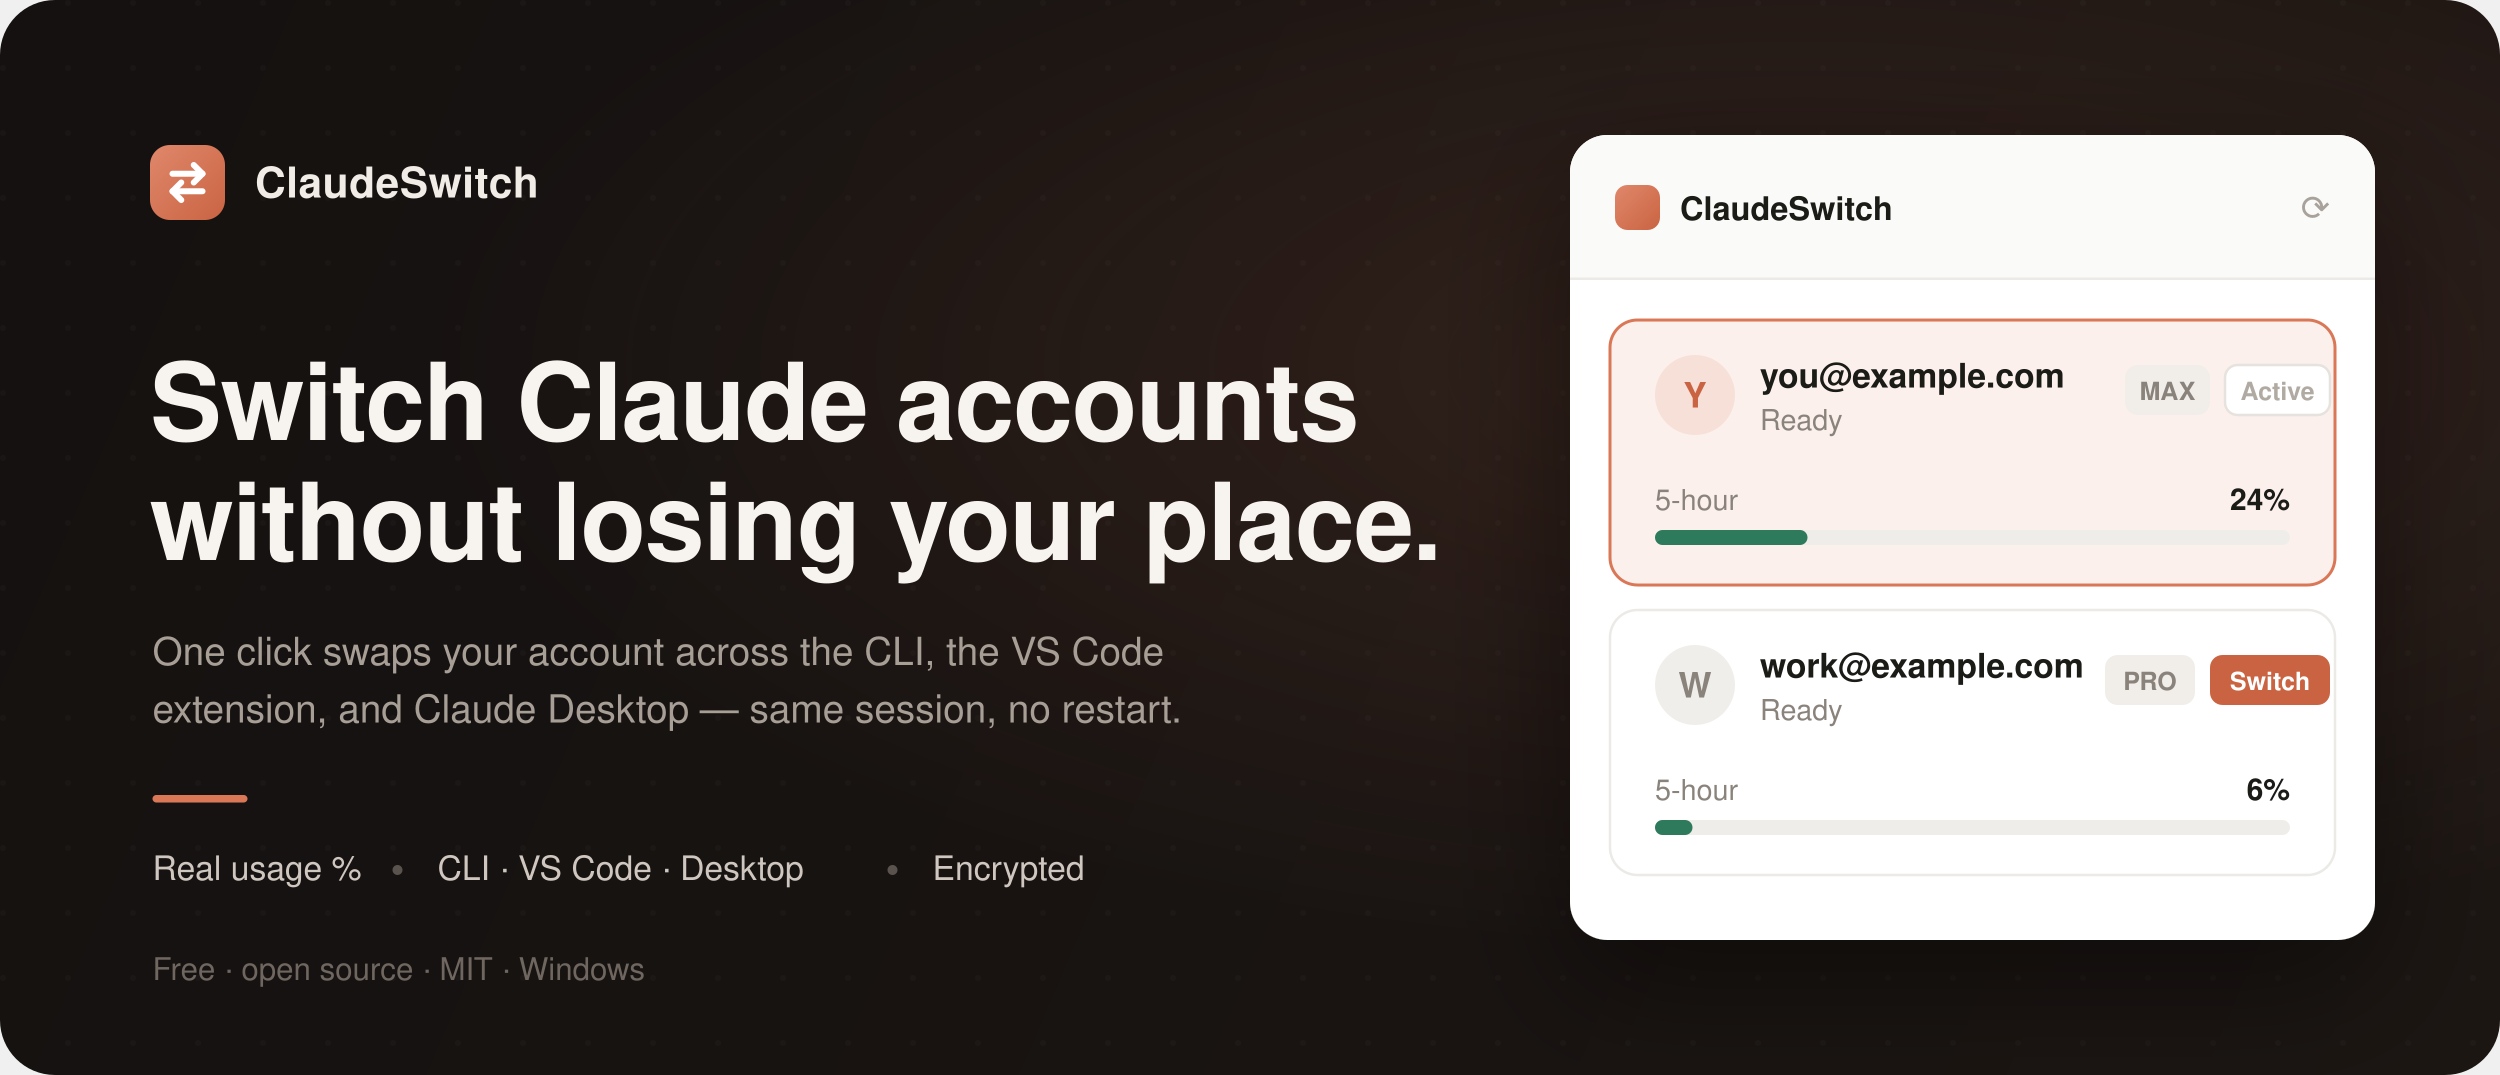
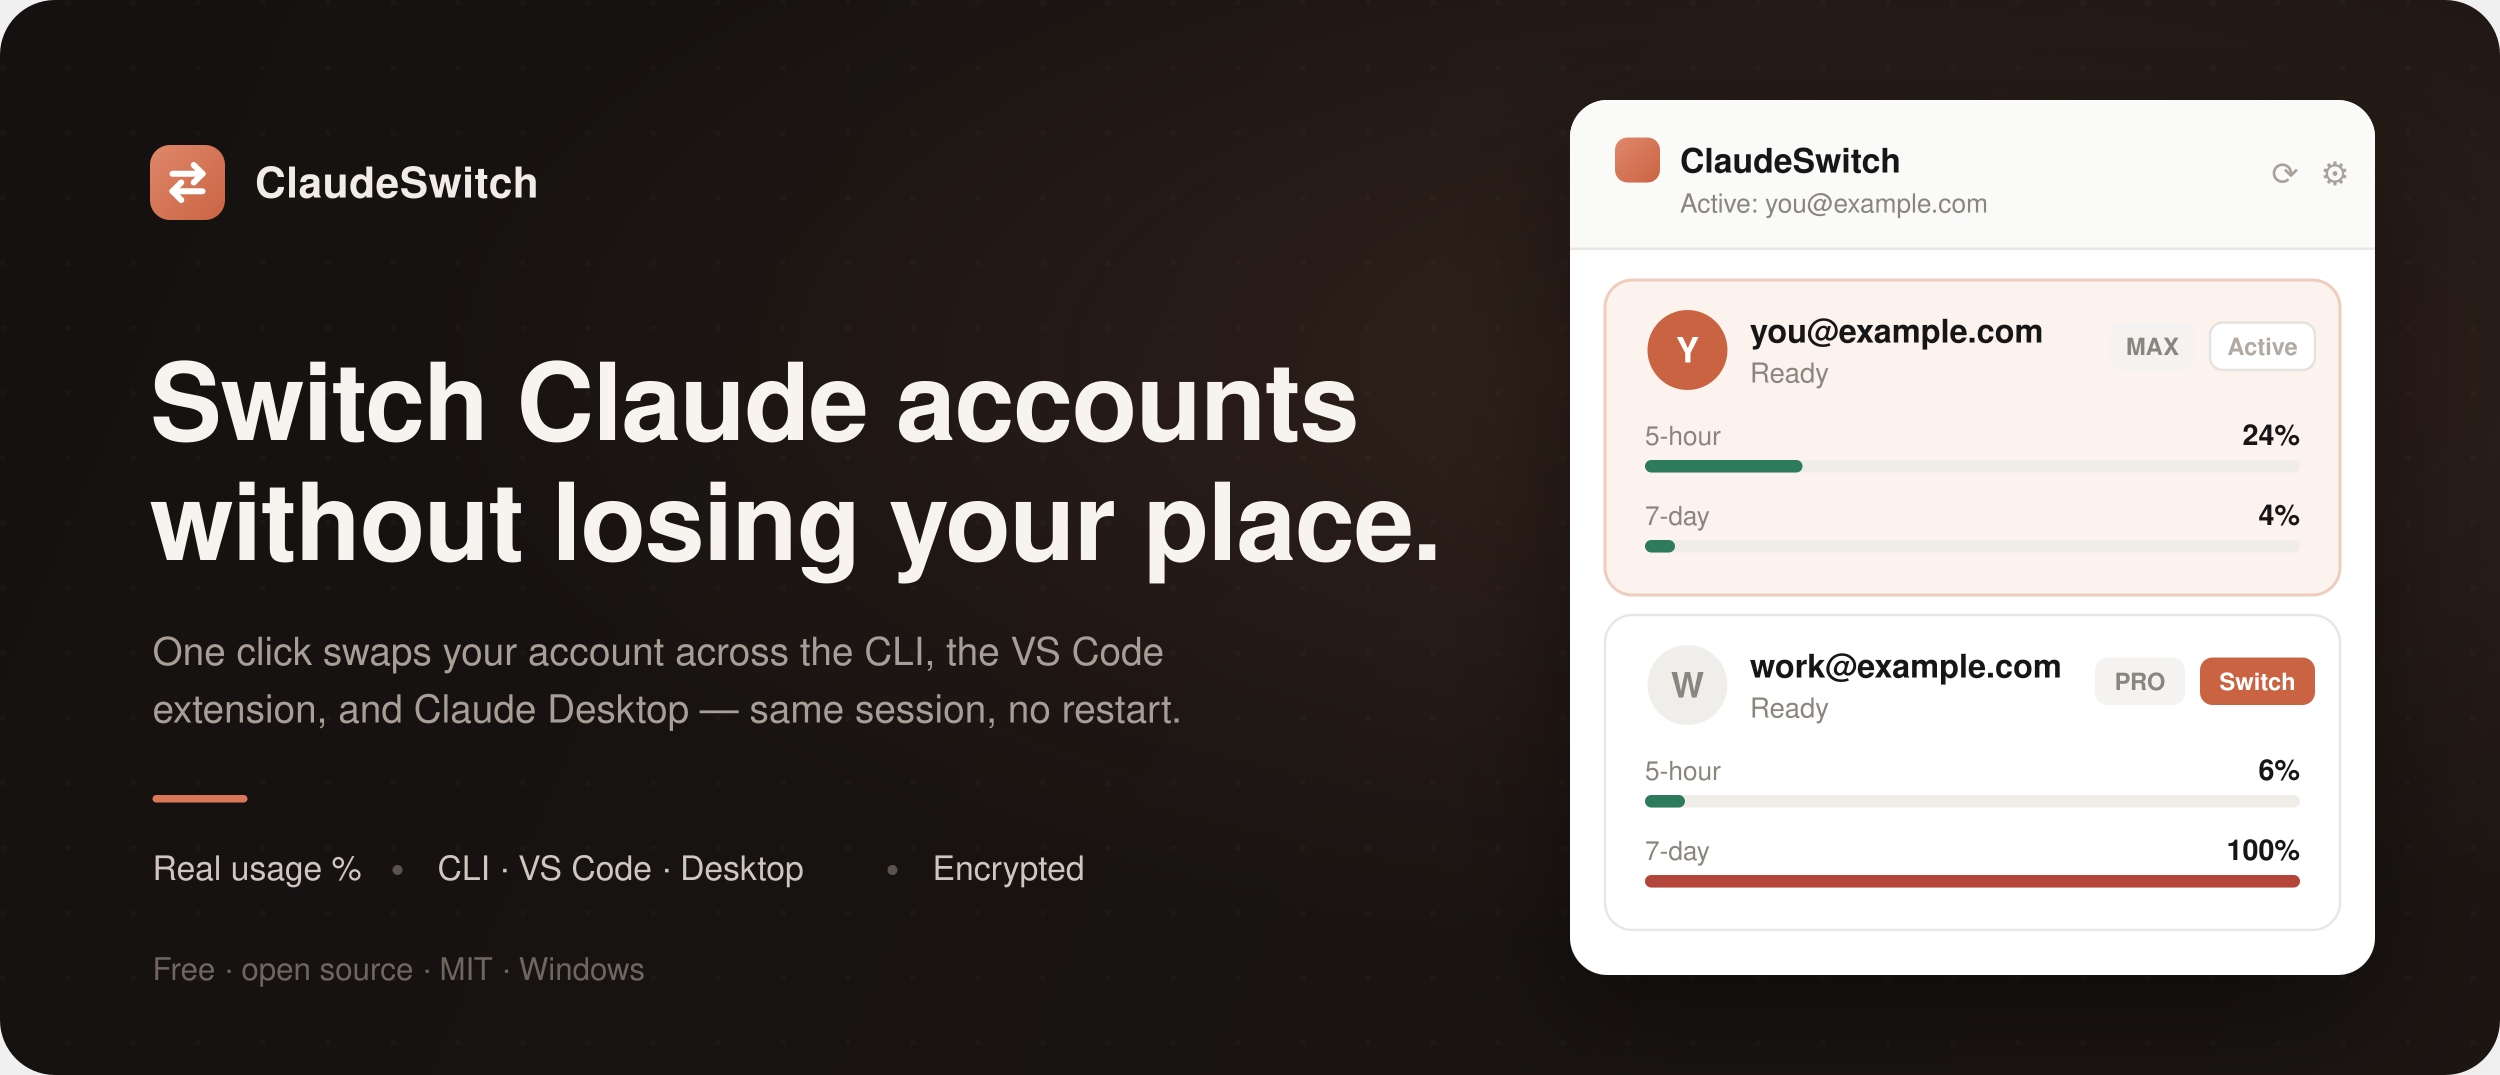
<svg xmlns="http://www.w3.org/2000/svg" width="1000" height="430" viewBox="0 0 1000 430" fill="none" role="img" aria-label="ClaudeSwitch">
  <defs>
    <linearGradient id="bg" x1="0" y1="0" x2="1000" y2="430" gradientUnits="userSpaceOnUse">
      <stop stop-color="#141110" />
      <stop offset="1" stop-color="#1C1613" />
    </linearGradient>
    <radialGradient id="glow" cx="0.72" cy="0.34" r="0.55">
      <stop stop-color="#D97757" stop-opacity="0.14" />
      <stop offset="1" stop-color="#D97757" stop-opacity="0" />
    </radialGradient>
    <linearGradient id="tile" x1="0" y1="0" x2="1" y2="1">
      <stop stop-color="#E0876B" />
      <stop offset="1" stop-color="#C96442" />
    </linearGradient>
    <pattern id="dots" width="26" height="26" patternUnits="userSpaceOnUse">
      <circle cx="1.2" cy="1.2" r="1.2" fill="#FFFFFF" fill-opacity="0.022" />
    </pattern>
    <filter id="shadow" x="-30%" y="-30%" width="160%" height="170%">
      <feDropShadow dx="0" dy="18" stdDeviation="26" flood-color="#000000" flood-opacity="0.45" />
    </filter>
    <style>
      .s { font-family: 'Segoe UI', Helvetica, Arial, sans-serif; }
    </style>
  </defs>
  <rect width="1000" height="430" rx="22" fill="url(#bg)" />
  <rect width="1000" height="430" rx="22" fill="url(#dots)" />
  <rect width="1000" height="430" rx="22" fill="url(#glow)" />
  <g transform="translate(60,58)">
    <rect width="30" height="30" rx="8" fill="url(#tile)" />
    <g stroke="#FFFFFF" stroke-width="2.4" stroke-linecap="round" stroke-linejoin="round" fill="none">
      <path d="M9 11.5 H21" />
      <path d="M17.5 8 L21 11.5 L17.5 15" />
      <path d="M21 18.5 H9" />
      <path d="M12.5 15 L9 18.5 L12.5 22" />
    </g>
    <text x="42" y="21" class="s" font-size="17" font-weight="600" fill="#F2ECE7" letter-spacing="0.2">ClaudeSwitch</text>
  </g>
  <text x="60" y="176" class="s" font-size="43" font-weight="700" fill="#F7F3EF" letter-spacing="-0.5">Switch Claude accounts</text>
  <text x="60" y="224" class="s" font-size="43" font-weight="700" fill="#F7F3EF" letter-spacing="-0.5">without losing your place.</text>
  <text x="61" y="266" class="s" font-size="15.5" fill="#A79E96">One click swaps your account across the CLI, the VS Code</text>
  <text x="61" y="289" class="s" font-size="15.5" fill="#A79E96">extension, and Claude Desktop — same session, no restart.</text>
  <rect x="61" y="318" width="38" height="3" rx="1.5" fill="#D97757" />
  <g class="s" font-size="13.5" font-weight="500" transform="translate(61,352)">
    <text x="0" y="0" fill="#CFC7BF">Real usage %</text>
    <circle cx="98" cy="-4" r="2" fill="#5A524C" />
    <text x="114" y="0" fill="#CFC7BF">CLI · VS Code · Desktop</text>
    <circle cx="296" cy="-4" r="2" fill="#5A524C" />
    <text x="312" y="0" fill="#CFC7BF">Encrypted</text>
  </g>
  <text x="61" y="392" class="s" font-size="12.5" fill="#6E665F">Free · open source · MIT · Windows</text>
-   <g transform="translate(628,54)" filter="url(#shadow)">
-     <rect width="322" height="322" rx="15" fill="#FFFFFF" />
-     <rect width="322" height="58" rx="15" fill="#FAFAF9" />
-     <rect y="43" width="322" height="15" fill="#FAFAF9" />
-     <rect y="57" width="322" height="1" fill="#ECEAE6" />
-     <rect x="18" y="20" width="18" height="18" rx="5" fill="url(#tile)" />
-     <text x="44" y="34" class="s" font-size="13" font-weight="700" fill="#1A1A19">ClaudeSwitch</text>
-     <text x="304" y="34" class="s" font-size="14" fill="#A8A29B" text-anchor="end">⟳</text>
-     <g transform="translate(16,74)">
-       <rect width="290" height="106" rx="11" fill="#FBF0EC" stroke="#D97757" stroke-width="1.2" />
-       <circle cx="34" cy="30" r="16" fill="#F6E0D8" />
-       <text x="34" y="35" class="s" font-size="14" font-weight="700" fill="#C96442" text-anchor="middle">Y</text>
-       <text x="60" y="27" class="s" font-size="13.5" font-weight="700" fill="#1A1A19">you@example.com</text>
-       <text x="60" y="44" class="s" font-size="11.5" fill="#8A837C">Ready</text>
-       <g transform="translate(206,18)">
-         <rect width="34" height="20" rx="5" fill="#F1EEEA" />
-         <text x="17" y="14" class="s" font-size="10" font-weight="700" fill="#8A837C" text-anchor="middle">MAX</text>
-         <rect x="40" y="0" width="42" height="20" rx="5" fill="#FFFFFF" stroke="#E6E2DD" />
-         <text x="61" y="14" class="s" font-size="10" font-weight="600" fill="#B0AAA3" text-anchor="middle">Active</text>
+   <g transform="translate(628,40)" filter="url(#shadow)">
+     <rect width="322" height="350" rx="15" fill="#FFFFFF" />
+     <rect width="322" height="60" rx="15" fill="#FAFAF9" />
+     <rect y="45" width="322" height="15" fill="#FAFAF9" />
+     <rect y="59" width="322" height="1" fill="#E9E7E3" />
+     <rect x="18" y="15" width="18" height="18" rx="5" fill="url(#tile)" />
+     <text x="44" y="29" class="s" font-size="13.5" font-weight="700" fill="#191918">ClaudeSwitch</text>
+     <text x="44" y="45" class="s" font-size="10.5" fill="#8A867E">Active: you@example.com</text>
+     <text x="286" y="34" class="s" font-size="13" fill="#A8A29B" text-anchor="middle">⟳</text>
+     <text x="306" y="34" class="s" font-size="13" fill="#A8A29B" text-anchor="middle">⚙</text>
+     <g transform="translate(14,72)">
+       <rect width="294" height="126" rx="11" fill="#FCF3EF" stroke="#EFCDBE" stroke-width="1.2" />
+       <circle cx="33" cy="28" r="16" fill="#C96442" />
+       <text x="33" y="33" class="s" font-size="14" font-weight="700" fill="#FFFFFF" text-anchor="middle">Y</text>
+       <text x="58" y="25" class="s" font-size="13" font-weight="700" fill="#191918">you@example.com</text>
+       <text x="58" y="41" class="s" font-size="11" fill="#8A867E">Ready</text>
+       <g transform="translate(202,17)">
+         <rect width="34" height="19" rx="5" fill="#F4F3F1" />
+         <text x="17" y="13" class="s" font-size="9.5" font-weight="700" fill="#8A867E" text-anchor="middle">MAX</text>
+         <rect x="40" y="0" width="42" height="19" rx="5" fill="#FFFFFF" stroke="#E6E2DD" />
+         <text x="61" y="13" class="s" font-size="9.5" font-weight="600" fill="#B0AAA3" text-anchor="middle">Active</text>
      </g>
-       <text x="18" y="76" class="s" font-size="11.5" fill="#8A837C">5-hour</text>
-       <text x="272" y="76" class="s" font-size="12" font-weight="700" fill="#1A1A19" text-anchor="end">24%</text>
-       <rect x="18" y="84" width="254" height="6" rx="3" fill="#EFEDE9" />
-       <rect x="18" y="84" width="61" height="6" rx="3" fill="#2F7A5B" />
+       <text x="16" y="66" class="s" font-size="10.5" fill="#8A867E">5-hour</text>
+       <text x="278" y="66" class="s" font-size="11.5" font-weight="700" fill="#191918" text-anchor="end">24%</text>
+       <rect x="16" y="72" width="262" height="5" rx="2.5" fill="#F0EDE9" />
+       <rect x="16" y="72" width="63" height="5" rx="2.5" fill="#2F7A5B" />
+       <text x="16" y="98" class="s" font-size="10.5" fill="#8A867E">7-day</text>
+       <text x="278" y="98" class="s" font-size="11.5" font-weight="700" fill="#191918" text-anchor="end">4%</text>
+       <rect x="16" y="104" width="262" height="5" rx="2.5" fill="#F0EDE9" />
+       <rect x="16" y="104" width="12" height="5" rx="2.5" fill="#2F7A5B" />
    </g>
-     <g transform="translate(16,190)">
-       <rect width="290" height="106" rx="11" fill="#FFFFFF" stroke="#ECEAE6" />
-       <circle cx="34" cy="30" r="16" fill="#F0EEEA" />
-       <text x="34" y="35" class="s" font-size="14" font-weight="700" fill="#8A837C" text-anchor="middle">W</text>
-       <text x="60" y="27" class="s" font-size="13.5" font-weight="700" fill="#1A1A19">work@example.com</text>
-       <text x="60" y="44" class="s" font-size="11.5" fill="#8A837C">Ready</text>
-       <g transform="translate(198,18)">
-         <rect width="36" height="20" rx="5" fill="#F1EEEA" />
-         <text x="18" y="14" class="s" font-size="10" font-weight="700" fill="#8A837C" text-anchor="middle">PRO</text>
-         <rect x="42" y="0" width="48" height="20" rx="5" fill="#C96442" />
-         <text x="66" y="14" class="s" font-size="10" font-weight="700" fill="#FFFFFF" text-anchor="middle">Switch</text>
+     <g transform="translate(14,206)">
+       <rect width="294" height="126" rx="11" fill="#FFFFFF" stroke="#E9E7E3" />
+       <circle cx="33" cy="28" r="16" fill="#F0EEEA" />
+       <text x="33" y="33" class="s" font-size="14" font-weight="700" fill="#8A867E" text-anchor="middle">W</text>
+       <text x="58" y="25" class="s" font-size="13" font-weight="700" fill="#191918">work@example.com</text>
+       <text x="58" y="41" class="s" font-size="11" fill="#8A867E">Ready</text>
+       <g transform="translate(196,17)">
+         <rect width="36" height="19" rx="5" fill="#F4F3F1" />
+         <text x="18" y="13" class="s" font-size="9.5" font-weight="700" fill="#8A867E" text-anchor="middle">PRO</text>
+         <rect x="42" y="0" width="46" height="19" rx="5" fill="#C96442" />
+         <text x="65" y="13" class="s" font-size="9.5" font-weight="700" fill="#FFFFFF" text-anchor="middle">Switch</text>
      </g>
-       <text x="18" y="76" class="s" font-size="11.5" fill="#8A837C">5-hour</text>
-       <text x="272" y="76" class="s" font-size="12" font-weight="700" fill="#1A1A19" text-anchor="end">6%</text>
-       <rect x="18" y="84" width="254" height="6" rx="3" fill="#EFEDE9" />
-       <rect x="18" y="84" width="15" height="6" rx="3" fill="#2F7A5B" />
+       <text x="16" y="66" class="s" font-size="10.5" fill="#8A867E">5-hour</text>
+       <text x="278" y="66" class="s" font-size="11.5" font-weight="700" fill="#191918" text-anchor="end">6%</text>
+       <rect x="16" y="72" width="262" height="5" rx="2.5" fill="#F0EDE9" />
+       <rect x="16" y="72" width="16" height="5" rx="2.5" fill="#2F7A5B" />
+       <text x="16" y="98" class="s" font-size="10.5" fill="#8A867E">7-day</text>
+       <text x="278" y="98" class="s" font-size="11.5" font-weight="700" fill="#191918" text-anchor="end">100%</text>
+       <rect x="16" y="104" width="262" height="5" rx="2.5" fill="#F0EDE9" />
+       <rect x="16" y="104" width="262" height="5" rx="2.5" fill="#B4443A" />
    </g>
  </g>
</svg>
